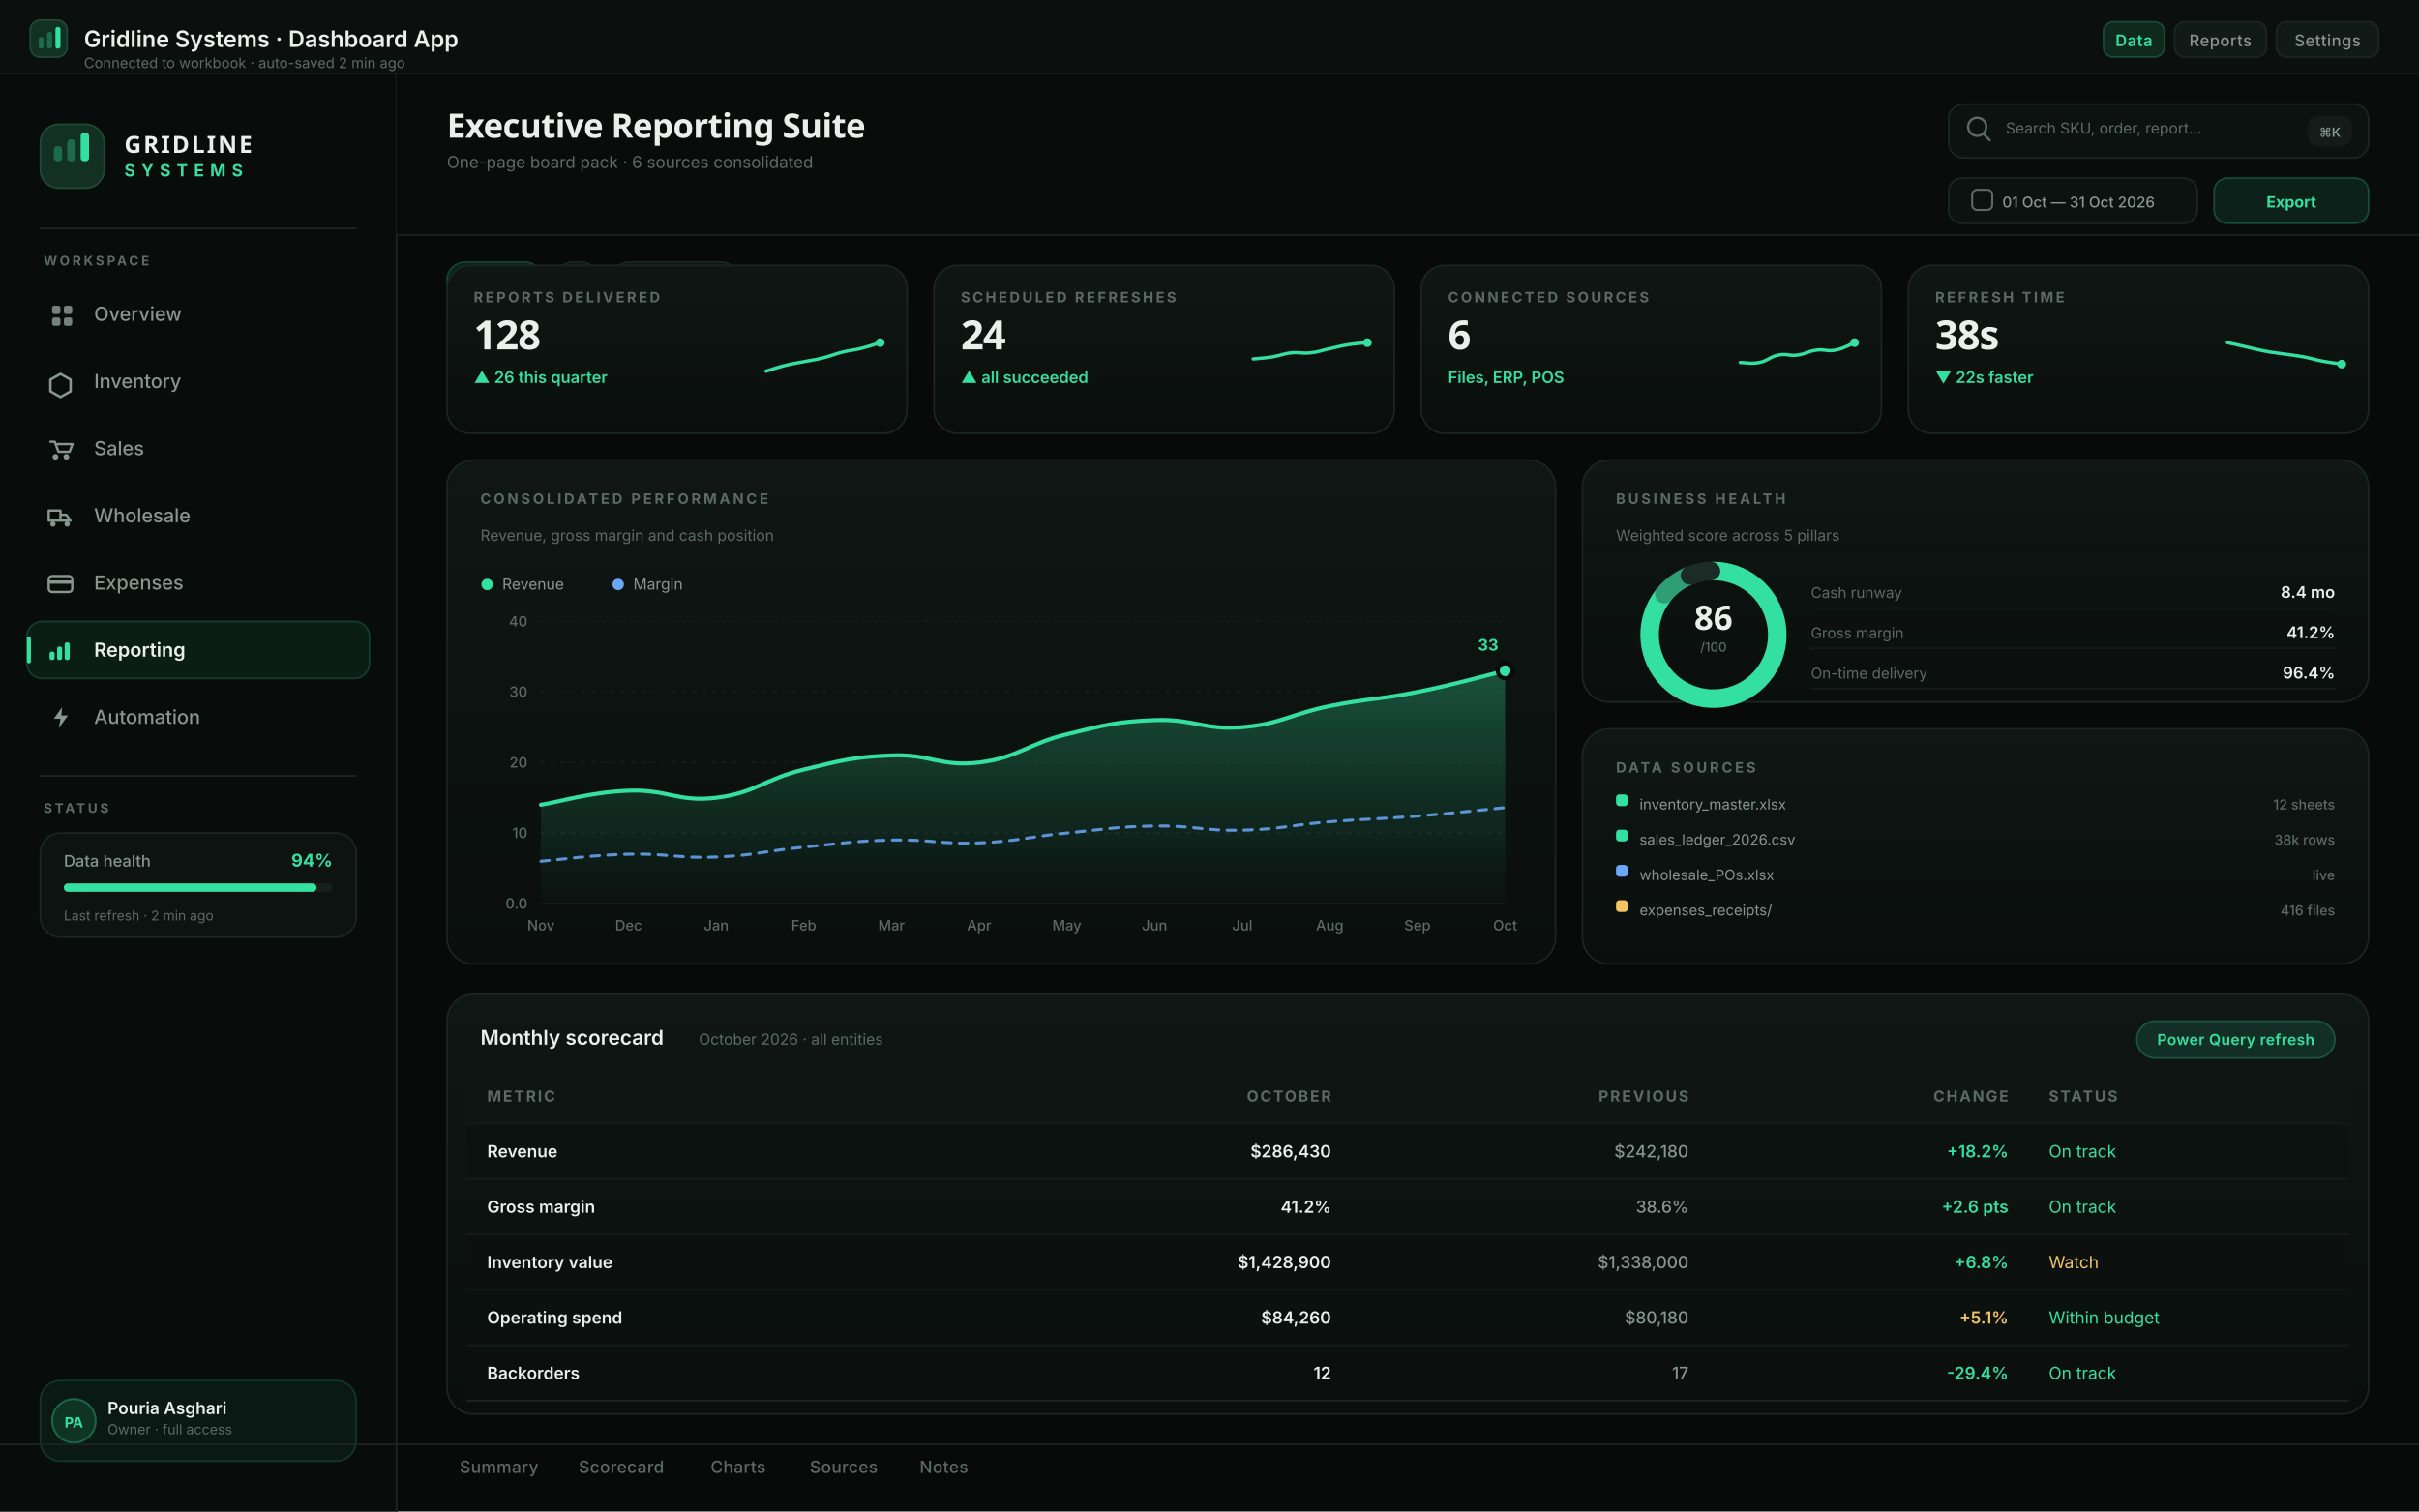
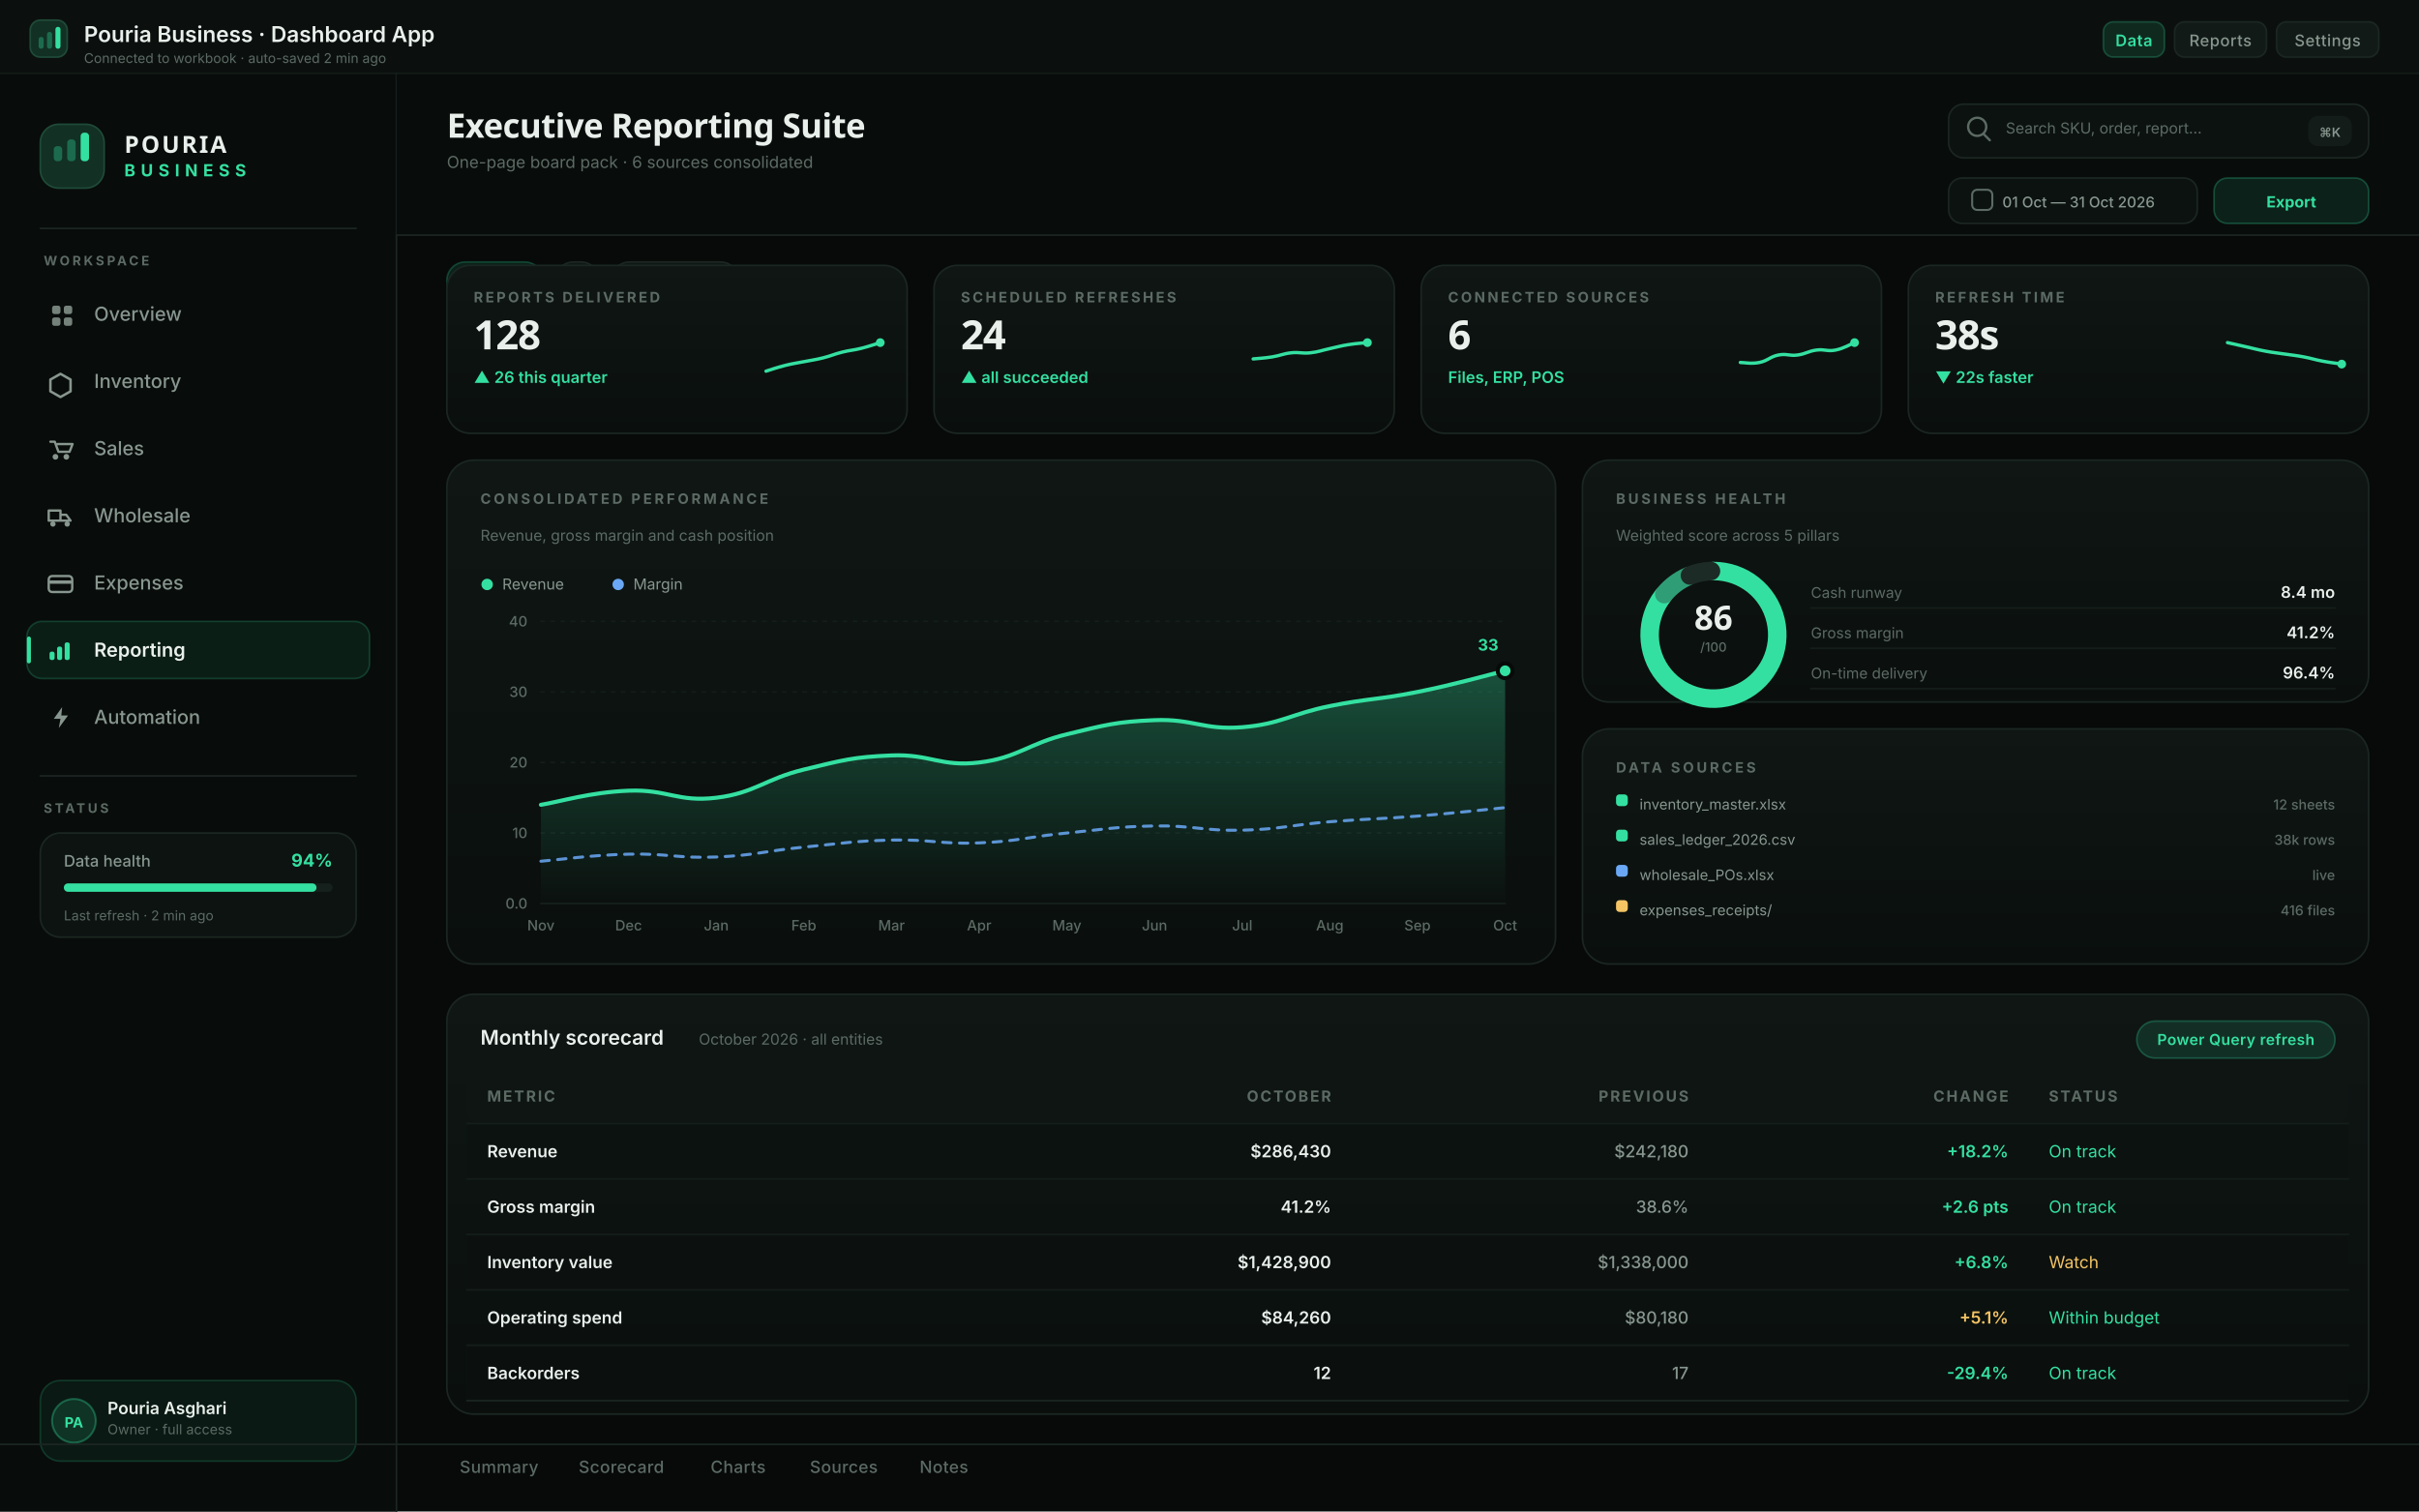
<svg xmlns="http://www.w3.org/2000/svg" width="1440" height="900" viewBox="0 0 1440 900" font-synthesis="none">
  <defs>
    <linearGradient id="fadeAcc" x1="0" y1="0" x2="0" y2="1">
      <stop offset="0" stop-color="#34e0a1" stop-opacity="0.30" />
      <stop offset="1" stop-color="#34e0a1" stop-opacity="0" />
    </linearGradient>
    <linearGradient id="fadeBlue" x1="0" y1="0" x2="0" y2="1">
      <stop offset="0" stop-color="#6aa8f6" stop-opacity="0.22" />
      <stop offset="1" stop-color="#6aa8f6" stop-opacity="0" />
    </linearGradient>
    <linearGradient id="accLine" x1="0" y1="0" x2="1" y2="0">
      <stop offset="0" stop-color="#1c6b4e" />
      <stop offset="1" stop-color="#34e0a1" />
    </linearGradient>
    <linearGradient id="panelGrad" x1="0" y1="0" x2="0" y2="1">
      <stop offset="0" stop-color="#0f1614" />
      <stop offset="1" stop-color="#0a0f0d" />
    </linearGradient>
    <linearGradient id="barGrad" x1="0" y1="1" x2="0" y2="0">
      <stop offset="0" stop-color="#12724f" />
      <stop offset="1" stop-color="#34e0a1" />
    </linearGradient>
    <filter id="glow" x="-40%" y="-40%" width="180%" height="180%">
      <feGaussianBlur stdDeviation="6" result="b" />
      <feMerge>
        <feMergeNode in="b" />
        <feMergeNode in="SourceGraphic" />
      </feMerge>
    </filter>
    <filter id="soft" x="-30%" y="-30%" width="160%" height="160%">
      <feGaussianBlur stdDeviation="14" />
    </filter>
    <clipPath id="cardClip">
      <rect x="0" y="0" width="4000" height="4000" rx="16" />
    </clipPath>
  </defs>
  <rect width="1440" height="900" fill="#070a09" />
  <rect x="0.0" y="0.0" width="1440.0" height="44.0" rx="0" fill="#0b100e" opacity="1" />
  <line x1="0.0" y1="44.0" x2="1440.0" y2="44.0" stroke="#1b2622" stroke-width="1" stroke-linecap="round" opacity="1" />
  <rect x="18.0" y="12.0" width="22.0" height="22.0" rx="6" fill="#123024" stroke="#1f4a38" stroke-width="1" opacity="1" />
  <rect x="23.0" y="22.0" width="3.0" height="7.0" rx="1.4" fill="#1c6b4e" opacity="1" />
  <rect x="28.0" y="19.0" width="3.0" height="10.0" rx="1.4" fill="#1c6b4e" opacity="1" />
  <rect x="33.0" y="16.0" width="3.0" height="13.0" rx="1.4" fill="#34e0a1" opacity="1" />
-   <text x="50.0" y="28.0" font-family="Inter" font-size="13.5" font-weight="600" fill="#e9f0ec" text-anchor="start" letter-spacing="0" opacity="1">Gridline Systems · Dashboard App</text>
-   <text x="50.0" y="40.5" font-family="Inter" font-size="8.5" font-weight="400" fill="#5c6a64" text-anchor="start" letter-spacing="0" opacity="1">Connected to workbook · auto-saved 2 min ago</text>
+   <text x="50.0" y="25.0" font-family="Inter" font-size="13" font-weight="600" fill="#e9f0ec" text-anchor="start" letter-spacing="0" opacity="1">Pouria Business · Dashboard App</text>
+   <text x="50.0" y="37.5" font-family="Inter" font-size="8" font-weight="400" fill="#5c6a64" text-anchor="start" letter-spacing="0" opacity="1">Connected to workbook · auto-saved 2 min ago</text>
  <rect x="1355.2" y="13.0" width="60.8" height="21.0" rx="6" fill="#121a17" stroke="#1b2622" stroke-width="1" opacity="1" />
  <text x="1385.6" y="27.5" font-family="Inter" font-size="9.5" font-weight="500" fill="#87968f" text-anchor="middle" letter-spacing="0.3" opacity="1">Settings</text>
  <rect x="1294.5" y="13.0" width="54.7" height="21.0" rx="6" fill="#121a17" stroke="#1b2622" stroke-width="1" opacity="1" />
  <text x="1321.8" y="27.5" font-family="Inter" font-size="9.5" font-weight="500" fill="#87968f" text-anchor="middle" letter-spacing="0.3" opacity="1">Reports</text>
  <rect x="1252.1" y="13.0" width="36.4" height="21.0" rx="6" fill="#34e0a11f" stroke="#34e0a13d" stroke-width="1" opacity="1" />
  <text x="1270.3" y="27.5" font-family="Inter" font-size="9.5" font-weight="600" fill="#34e0a1" text-anchor="middle" letter-spacing="0.3" opacity="1">Data</text>
  <rect x="0.0" y="44.0" width="236.0" height="856.0" rx="0" fill="#080c0a" opacity="1" />
  <line x1="236.0" y1="44.0" x2="236.0" y2="900.0" stroke="#1b2622" stroke-width="1" stroke-linecap="round" opacity="1" />
  <rect x="24.0" y="74.0" width="38.0" height="38.0" rx="11" fill="#123024" stroke="#1f4a38" stroke-width="1" opacity="1" />
  <rect x="32.0" y="87.0" width="5.0" height="9.0" rx="2" fill="#1c6b4e" opacity="1" />
  <rect x="40.0" y="83.0" width="5.0" height="13.0" rx="2" fill="#1c6b4e" opacity="1" />
  <rect x="48.0" y="79.0" width="5.0" height="17.0" rx="2" fill="#34e0a1" opacity="1" />
-   <text x="74.0" y="91.0" font-family="Space Grotesk" font-size="14" font-weight="700" fill="#e9f0ec" text-anchor="start" letter-spacing="1.2" opacity="1">GRIDLINE</text>
-   <text x="74.0" y="105.0" font-family="Inter" font-size="10" font-weight="700" fill="#34e0a1" text-anchor="start" letter-spacing="3.6" opacity="1">SYSTEMS</text>
+   <text x="74.0" y="91.0" font-family="Space Grotesk" font-size="14" font-weight="700" fill="#e9f0ec" text-anchor="start" letter-spacing="1.2" opacity="1">POURIA</text>
+   <text x="74.0" y="105.0" font-family="Inter" font-size="10" font-weight="700" fill="#34e0a1" text-anchor="start" letter-spacing="3.2" opacity="1">BUSINESS</text>
  <line x1="24.0" y1="136.0" x2="212.0" y2="136.0" stroke="#1b2622" stroke-width="1" stroke-linecap="round" opacity="1" />
  <text x="26.0" y="158.0" font-family="Inter" font-size="7.8" font-weight="700" fill="#5c6a64" text-anchor="start" letter-spacing="1.6" opacity="1">WORKSPACE</text>
  <rect x="31.0" y="182.0" width="5.0" height="5.0" rx="1.4" fill="#87968f" opacity="0.85" />
  <rect x="31.0" y="189.0" width="5.0" height="5.0" rx="1.4" fill="#87968f" opacity="0.85" />
  <rect x="38.0" y="182.0" width="5.0" height="5.0" rx="1.4" fill="#87968f" opacity="0.85" />
  <rect x="38.0" y="189.0" width="5.0" height="5.0" rx="1.4" fill="#87968f" opacity="0.85" />
  <text x="56.0" y="191.0" font-family="Inter" font-size="11.5" font-weight="500" fill="#87968f" text-anchor="start" letter-spacing="0" opacity="1">Overview</text>
  <path d="M30,226 l6,-3.4 6,3.4 v7 l-6,3.4 -6,-3.4z" fill="none" stroke="#87968f" stroke-width="1.5" stroke-linejoin="round" />
  <text x="56.0" y="231.0" font-family="Inter" font-size="11.5" font-weight="500" fill="#87968f" text-anchor="start" letter-spacing="0" opacity="1">Inventory</text>
  <circle cx="33" cy="272" r="1.7" fill="#87968f" />
  <circle cx="39.5" cy="272" r="1.7" fill="#87968f" />
  <path d="M30,263 h2.6 l2.2,6 h6.6 l1.8,-4.6 h-9" fill="none" stroke="#87968f" stroke-width="1.4" stroke-linejoin="round" stroke-linecap="round" />
  <text x="56.0" y="271.0" font-family="Inter" font-size="11.5" font-weight="500" fill="#87968f" text-anchor="start" letter-spacing="0" opacity="1">Sales</text>
  <path d="M29,304 h7 v6 h-7z M36,306.5 h3.4 l2.6,3.5 v0 h-6z" fill="none" stroke="#87968f" stroke-width="1.4" stroke-linejoin="round" />
  <circle cx="31.5" cy="312" r="1.6" fill="#87968f" />
  <circle cx="40" cy="312" r="1.6" fill="#87968f" />
  <text x="56.0" y="311.0" font-family="Inter" font-size="11.5" font-weight="500" fill="#87968f" text-anchor="start" letter-spacing="0" opacity="1">Wholesale</text>
  <rect x="29.0" y="343.0" width="14.0" height="9.5" rx="2" fill="none" stroke="#87968f" stroke-width="1.4" opacity="1" />
  <rect x="29.0" y="345.6" width="14.0" height="2.0" rx="1" fill="#87968f" opacity="1" />
  <text x="56.0" y="351.0" font-family="Inter" font-size="11.5" font-weight="500" fill="#87968f" text-anchor="start" letter-spacing="0" opacity="1">Expenses</text>
  <rect x="16.0" y="370.0" width="204.0" height="34.0" rx="9" fill="#34e0a116" stroke="#34e0a133" stroke-width="1" opacity="1" />
  <rect x="16.0" y="379.0" width="2.4" height="16.0" rx="1.2" fill="#34e0a1" opacity="1" />
  <rect x="29.5" y="388.0" width="3.0" height="5.0" rx="1.2" fill="#34e0a1" opacity="1" />
  <rect x="34.0" y="385.0" width="3.0" height="8.0" rx="1.2" fill="#34e0a1" opacity="1" />
  <rect x="38.5" y="382.5" width="3.0" height="10.5" rx="1.2" fill="#34e0a1" opacity="1" />
  <text x="56.0" y="391.0" font-family="Inter" font-size="11.5" font-weight="600" fill="#e9f0ec" text-anchor="start" letter-spacing="0" opacity="1">Reporting</text>
  <path d="M37,421 l-5,7 h4 l-1,5.5 5.5,-7.5 h-4z" fill="#87968f" />
  <text x="56.0" y="431.0" font-family="Inter" font-size="11.5" font-weight="500" fill="#87968f" text-anchor="start" letter-spacing="0" opacity="1">Automation</text>
  <line x1="24.0" y1="462.0" x2="212.0" y2="462.0" stroke="#1b2622" stroke-width="1" stroke-linecap="round" opacity="1" />
  <text x="26.0" y="484.0" font-family="Inter" font-size="7.8" font-weight="700" fill="#5c6a64" text-anchor="start" letter-spacing="1.6" opacity="1">STATUS</text>
  <rect x="24.0" y="496.0" width="188.0" height="62.0" rx="12" fill="#0c1311" stroke="#1b2622" stroke-width="1" opacity="1" />
  <text x="38.0" y="516.0" font-family="Inter" font-size="9.5" font-weight="500" fill="#87968f" text-anchor="start" letter-spacing="0" opacity="1">Data health</text>
  <text x="198.0" y="516.0" font-family="Inter" font-size="10.5" font-weight="700" fill="#34e0a1" text-anchor="end" letter-spacing="0" opacity="1">94%</text>
  <rect x="38.0" y="526.0" width="160.0" height="5.0" rx="2.5" fill="#16211d" opacity="1" />
  <rect x="38.0" y="526.0" width="150.4" height="5.0" rx="2.5" fill="#34e0a1" opacity="1" />
  <text x="38.0" y="548.0" font-family="Inter" font-size="8" font-weight="400" fill="#5c6a64" text-anchor="start" letter-spacing="0" opacity="1">Last refresh · 2 min ago</text>
  <rect x="24.0" y="822.0" width="188.0" height="48.0" rx="12" fill="#34e0a110" stroke="#34e0a12e" stroke-width="1" opacity="1" />
  <circle cx="44.0" cy="846.0" r="13.0" fill="#34e0a122" stroke="#34e0a155" stroke-width="1.2" opacity="1" />
  <text x="44.0" y="850.0" font-family="Inter" font-size="8.5" font-weight="700" fill="#34e0a1" text-anchor="middle" letter-spacing="0" opacity="1">PA</text>
  <text x="64.0" y="842.0" font-family="Inter" font-size="10" font-weight="600" fill="#e9f0ec" text-anchor="start" letter-spacing="0" opacity="1">Pouria Asghari</text>
  <text x="64.0" y="854.0" font-family="Inter" font-size="8.2" font-weight="400" fill="#5c6a64" text-anchor="start" letter-spacing="0" opacity="1">Owner · full access</text>
  <rect x="236.0" y="44.0" width="1204.0" height="96.0" rx="0" fill="#080c0a" opacity="1" />
  <text x="266.0" y="82.0" font-family="Space Grotesk" font-size="20" font-weight="600" fill="#e9f0ec" text-anchor="start" letter-spacing="-0.3" opacity="1">Executive Reporting Suite</text>
  <text x="266.0" y="100.0" font-family="Inter" font-size="9.8" font-weight="400" fill="#5c6a64" text-anchor="start" letter-spacing="0" opacity="1">One-page board pack · 6 sources consolidated</text>
  <rect x="1160.0" y="62.0" width="250.0" height="32.0" rx="9" fill="#0c1210" stroke="#1b2622" stroke-width="1" opacity="1" />
  <circle cx="1177.0" cy="75.5" r="5.4" fill="none" stroke="#5c6a64" stroke-width="1.4" opacity="1" />
  <line x1="1181.0" y1="80.0" x2="1184.5" y2="83.5" stroke="#5c6a64" stroke-width="1.4" stroke-linecap="round" opacity="1" />
  <text x="1194.0" y="79.5" font-family="Inter" font-size="9" font-weight="400" fill="#5c6a64" text-anchor="start" letter-spacing="0" opacity="1">Search SKU, order, report…</text>
  <rect x="1374.0" y="69.0" width="26.0" height="18.0" rx="6" fill="#131c19" opacity="1" />
  <text x="1387.0" y="81.5" font-family="Inter" font-size="7.6" font-weight="600" fill="#87968f" text-anchor="middle" letter-spacing="0" opacity="1">⌘K</text>
  <rect x="1160.0" y="106.0" width="148.0" height="27.0" rx="8" fill="#0c1210" stroke="#1b2622" stroke-width="1" opacity="1" />
  <rect x="1174.0" y="113.0" width="12.0" height="12.0" rx="3" fill="none" stroke="#5c6a64" stroke-width="1.2" opacity="1" />
  <text x="1192.0" y="123.5" font-family="Inter" font-size="8.8" font-weight="500" fill="#87968f" text-anchor="start" letter-spacing="0" opacity="1">01 Oct — 31 Oct 2026</text>
  <rect x="1318.0" y="106.0" width="92.0" height="27.0" rx="8" fill="#34e0a11a" stroke="#34e0a144" stroke-width="1" opacity="1" />
  <text x="1364.0" y="123.5" font-family="Inter" font-size="9.2" font-weight="700" fill="#34e0a1" text-anchor="middle" letter-spacing="0" opacity="1">Export</text>
  <line x1="236.0" y1="140.0" x2="1440.0" y2="140.0" stroke="#1b2622" stroke-width="1" stroke-linecap="round" opacity="1" />
  <rect x="266.0" y="156.0" width="57.4" height="22.0" rx="11" fill="#34e0a11c" stroke="#34e0a13a" stroke-width="1" opacity="1" />
  <text x="294.7" y="170.6" font-family="Inter" font-size="9.5" font-weight="600" fill="#34e0a1" text-anchor="middle" letter-spacing="0" opacity="1">October</text>
  <rect x="330.4" y="156.0" width="26.4" height="22.0" rx="11" fill="#101715" stroke="#1b2622" stroke-width="1" opacity="1" />
  <text x="343.6" y="170.6" font-family="Inter" font-size="9.5" font-weight="500" fill="#87968f" text-anchor="middle" letter-spacing="0" opacity="1">Q3</text>
  <rect x="363.8" y="156.0" width="76.0" height="22.0" rx="11" fill="#101715" stroke="#1b2622" stroke-width="1" opacity="1" />
  <text x="401.8" y="170.6" font-family="Inter" font-size="9.5" font-weight="500" fill="#87968f" text-anchor="middle" letter-spacing="0" opacity="1">Board pack</text>
  <rect x="266.0" y="158.0" width="274.0" height="100.0" rx="14" fill="url(#panelGrad)" stroke="#1b2622" stroke-width="1" opacity="1" />
  <text x="282.0" y="180.0" font-family="Inter" font-size="8.5" font-weight="700" fill="#5c6a64" text-anchor="start" letter-spacing="1.4" opacity="1">REPORTS DELIVERED</text>
  <text x="282.0" y="208.0" font-family="Space Grotesk" font-size="24" font-weight="600" fill="#e9f0ec" text-anchor="start" letter-spacing="-0.6" opacity="1">128</text>
  <text x="282.0" y="228.0" font-family="Inter" font-size="9.5" font-weight="600" fill="#34e0a1" text-anchor="start" letter-spacing="0" opacity="1">▲ 26 this quarter</text>
  <path d="M456.00,221.00 C458.49,220.25 462.35,218.85 467.33,217.60 C472.32,216.35 473.68,216.33 478.67,215.33 C483.65,214.34 485.01,214.31 490.00,213.07 C494.99,211.82 496.35,210.91 501.33,209.67 C506.32,208.42 507.68,208.65 512.67,207.40 C517.65,206.15 521.51,204.75 524.00,204.00" fill="none" stroke="#34e0a1" stroke-width="2" stroke-linecap="round" />
  <circle cx="524.0" cy="204.0" r="2.6" fill="#34e0a1" opacity="1" />
  <rect x="556.0" y="158.0" width="274.0" height="100.0" rx="14" fill="url(#panelGrad)" stroke="#1b2622" stroke-width="1" opacity="1" />
  <text x="572.0" y="180.0" font-family="Inter" font-size="8.5" font-weight="700" fill="#5c6a64" text-anchor="start" letter-spacing="1.4" opacity="1">SCHEDULED REFRESHES</text>
  <text x="572.0" y="208.0" font-family="Space Grotesk" font-size="24" font-weight="600" fill="#e9f0ec" text-anchor="start" letter-spacing="-0.6" opacity="1">24</text>
  <text x="572.0" y="228.0" font-family="Inter" font-size="9.5" font-weight="600" fill="#34e0a1" text-anchor="start" letter-spacing="0" opacity="1">▲ all succeeded</text>
  <path d="M746.00,213.71 C748.49,213.45 752.35,213.30 757.33,212.50 C762.32,211.70 763.68,210.61 768.67,210.07 C773.65,209.54 775.01,210.61 780.00,210.07 C784.99,209.54 786.35,208.71 791.33,207.64 C796.32,206.57 797.68,206.02 802.67,205.21 C807.65,204.41 811.51,204.27 814.00,204.00" fill="none" stroke="#34e0a1" stroke-width="2" stroke-linecap="round" />
  <circle cx="814.0" cy="204.0" r="2.6" fill="#34e0a1" opacity="1" />
  <rect x="846.0" y="158.0" width="274.0" height="100.0" rx="14" fill="url(#panelGrad)" stroke="#1b2622" stroke-width="1" opacity="1" />
  <text x="862.0" y="180.0" font-family="Inter" font-size="8.5" font-weight="700" fill="#5c6a64" text-anchor="start" letter-spacing="1.4" opacity="1">CONNECTED SOURCES</text>
  <text x="862.0" y="208.0" font-family="Space Grotesk" font-size="24" font-weight="600" fill="#e9f0ec" text-anchor="start" letter-spacing="-0.6" opacity="1">6</text>
  <text x="862.0" y="228.0" font-family="Inter" font-size="9.5" font-weight="600" fill="#34e0a1" text-anchor="start" letter-spacing="0" opacity="1">Files, ERP, POS</text>
  <path d="M1036.00,215.83 C1038.49,215.83 1042.35,216.80 1047.33,215.83 C1052.32,214.85 1053.68,212.37 1058.67,211.39 C1063.65,210.42 1065.01,212.04 1070.00,211.39 C1074.99,210.74 1076.35,209.09 1081.33,208.43 C1086.32,207.78 1087.68,209.41 1092.67,208.43 C1097.65,207.46 1101.51,204.98 1104.00,204.00" fill="none" stroke="#34e0a1" stroke-width="2" stroke-linecap="round" />
  <circle cx="1104.0" cy="204.0" r="2.6" fill="#34e0a1" opacity="1" />
  <rect x="1136.0" y="158.0" width="274.0" height="100.0" rx="14" fill="url(#panelGrad)" stroke="#1b2622" stroke-width="1" opacity="1" />
  <text x="1152.0" y="180.0" font-family="Inter" font-size="8.5" font-weight="700" fill="#5c6a64" text-anchor="start" letter-spacing="1.4" opacity="1">REFRESH TIME</text>
  <text x="1152.0" y="208.0" font-family="Space Grotesk" font-size="24" font-weight="600" fill="#e9f0ec" text-anchor="start" letter-spacing="-0.6" opacity="1">38s</text>
  <text x="1152.0" y="228.0" font-family="Inter" font-size="9.5" font-weight="600" fill="#34e0a1" text-anchor="start" letter-spacing="0" opacity="1">▼ 22s faster</text>
  <path d="M1326.00,204.00 C1328.49,204.56 1332.35,205.43 1337.33,206.55 C1342.32,207.67 1343.68,208.16 1348.67,209.10 C1353.65,210.03 1355.01,210.05 1360.00,210.80 C1364.99,211.55 1366.35,211.56 1371.33,212.50 C1376.32,213.44 1377.68,214.12 1382.67,215.05 C1387.65,215.99 1391.51,216.38 1394.00,216.75" fill="none" stroke="#34e0a1" stroke-width="2" stroke-linecap="round" />
  <circle cx="1394.0" cy="216.8" r="2.6" fill="#34e0a1" opacity="1" />
  <rect x="266.0" y="274.0" width="660.0" height="300.0" rx="16" fill="url(#panelGrad)" stroke="#1b2622" stroke-width="1" opacity="1" />
  <text x="286.0" y="300.0" font-family="Inter" font-size="8.5" font-weight="700" fill="#5c6a64" text-anchor="start" letter-spacing="1.6" opacity="1">CONSOLIDATED PERFORMANCE</text>
  <text x="286.0" y="322.0" font-family="Inter" font-size="9" font-weight="400" fill="#5c6a64" text-anchor="start" letter-spacing="0" opacity="1">Revenue, gross margin and cash position</text>
  <circle cx="290.0" cy="348.0" r="3.4" fill="#34e0a1" opacity="1" />
  <text x="299.0" y="351.0" font-family="Inter" font-size="9" font-weight="400" fill="#87968f" text-anchor="start" letter-spacing="0" opacity="1">Revenue</text>
  <circle cx="368.0" cy="348.0" r="3.4" fill="#6aa8f6" opacity="1" />
  <text x="377.0" y="351.0" font-family="Inter" font-size="9" font-weight="400" fill="#87968f" text-anchor="start" letter-spacing="0" opacity="1">Margin</text>
  <line x1="322.0" y1="538.0" x2="896.0" y2="538.0" stroke="#16201c" stroke-width="1" stroke-linecap="round" opacity="1" />
  <text x="314.0" y="541.0" font-family="Inter" font-size="8.5" font-weight="500" fill="#5c6a64" text-anchor="end" letter-spacing="0" opacity="1">0.0</text>
  <line x1="322.0" y1="496.0" x2="896.0" y2="496.0" stroke="#16201c" stroke-width="1" stroke-linecap="round" stroke-dasharray="2 4" opacity="0.75" />
  <text x="314.0" y="499.0" font-family="Inter" font-size="8.5" font-weight="500" fill="#5c6a64" text-anchor="end" letter-spacing="0" opacity="1">10</text>
  <line x1="322.0" y1="454.0" x2="896.0" y2="454.0" stroke="#16201c" stroke-width="1" stroke-linecap="round" stroke-dasharray="2 4" opacity="0.75" />
  <text x="314.0" y="457.0" font-family="Inter" font-size="8.5" font-weight="500" fill="#5c6a64" text-anchor="end" letter-spacing="0" opacity="1">20</text>
  <line x1="322.0" y1="412.0" x2="896.0" y2="412.0" stroke="#16201c" stroke-width="1" stroke-linecap="round" stroke-dasharray="2 4" opacity="0.75" />
  <text x="314.0" y="415.0" font-family="Inter" font-size="8.5" font-weight="500" fill="#5c6a64" text-anchor="end" letter-spacing="0" opacity="1">30</text>
  <line x1="322.0" y1="370.0" x2="896.0" y2="370.0" stroke="#16201c" stroke-width="1" stroke-linecap="round" stroke-dasharray="2 4" opacity="0.75" />
  <text x="314.0" y="373.0" font-family="Inter" font-size="8.5" font-weight="500" fill="#5c6a64" text-anchor="end" letter-spacing="0" opacity="1">40</text>
  <path d="M322.00,479.20 C333.48,477.35 351.22,471.72 374.18,470.80 C397.14,469.88 403.40,477.77 426.36,475.00 C449.32,472.23 455.59,463.74 478.55,458.20 C501.51,452.66 507.77,450.72 530.73,449.80 C553.69,448.88 559.95,456.77 582.91,454.00 C605.87,451.23 612.13,442.74 635.09,437.20 C658.05,431.66 664.31,429.72 687.27,428.80 C710.23,427.88 716.49,434.85 739.45,433.00 C762.41,431.15 768.68,425.02 791.64,420.40 C814.60,415.78 820.86,416.62 843.82,412.00 C866.78,407.38 884.52,402.17 896.00,399.40 L896.00,538.00 L322.00,538.00 Z" fill="url(#fadeAcc)" />
  <path d="M322.00,479.20 C333.48,477.35 351.22,471.72 374.18,470.80 C397.14,469.88 403.40,477.77 426.36,475.00 C449.32,472.23 455.59,463.74 478.55,458.20 C501.51,452.66 507.77,450.72 530.73,449.80 C553.69,448.88 559.95,456.77 582.91,454.00 C605.87,451.23 612.13,442.74 635.09,437.20 C658.05,431.66 664.31,429.72 687.27,428.80 C710.23,427.88 716.49,434.85 739.45,433.00 C762.41,431.15 768.68,425.02 791.64,420.40 C814.60,415.78 820.86,416.62 843.82,412.00 C866.78,407.38 884.52,402.17 896.00,399.40" fill="none" stroke="#34e0a1" stroke-width="2.4" stroke-linecap="round" />
  <path d="M322.00,512.80 C333.48,511.88 351.22,509.15 374.18,508.60 C397.14,508.05 403.40,511.20 426.36,510.28 C449.32,509.36 455.59,506.62 478.55,504.40 C501.51,502.18 507.77,500.75 530.73,500.20 C553.69,499.65 559.95,502.80 582.91,501.88 C605.87,500.96 612.13,498.22 635.09,496.00 C658.05,493.78 664.31,492.17 687.27,491.80 C710.23,491.43 716.49,494.87 739.45,494.32 C762.41,493.77 768.68,491.13 791.64,489.28 C814.60,487.43 820.86,487.77 843.82,485.92 C866.78,484.07 884.52,481.99 896.00,480.88" fill="none" stroke="#6aa8f6" stroke-width="1.8" stroke-dasharray="5 5" stroke-linecap="round" opacity="0.85" />
  <circle cx="896.0" cy="399.4" r="4.4" fill="#34e0a1" stroke="#070a09" stroke-width="2.4" opacity="1" />
  <text x="892.0" y="387.4" font-family="Inter" font-size="9.5" font-weight="700" fill="#34e0a1" text-anchor="end" letter-spacing="0" opacity="1">33</text>
  <text x="322.0" y="554.0" font-family="Inter" font-size="8.5" font-weight="500" fill="#5c6a64" text-anchor="middle" letter-spacing="0" opacity="1">Nov</text>
  <text x="374.2" y="554.0" font-family="Inter" font-size="8.5" font-weight="500" fill="#5c6a64" text-anchor="middle" letter-spacing="0" opacity="1">Dec</text>
  <text x="426.4" y="554.0" font-family="Inter" font-size="8.5" font-weight="500" fill="#5c6a64" text-anchor="middle" letter-spacing="0" opacity="1">Jan</text>
  <text x="478.5" y="554.0" font-family="Inter" font-size="8.5" font-weight="500" fill="#5c6a64" text-anchor="middle" letter-spacing="0" opacity="1">Feb</text>
  <text x="530.7" y="554.0" font-family="Inter" font-size="8.5" font-weight="500" fill="#5c6a64" text-anchor="middle" letter-spacing="0" opacity="1">Mar</text>
  <text x="582.9" y="554.0" font-family="Inter" font-size="8.5" font-weight="500" fill="#5c6a64" text-anchor="middle" letter-spacing="0" opacity="1">Apr</text>
  <text x="635.1" y="554.0" font-family="Inter" font-size="8.5" font-weight="500" fill="#5c6a64" text-anchor="middle" letter-spacing="0" opacity="1">May</text>
  <text x="687.3" y="554.0" font-family="Inter" font-size="8.5" font-weight="500" fill="#5c6a64" text-anchor="middle" letter-spacing="0" opacity="1">Jun</text>
  <text x="739.5" y="554.0" font-family="Inter" font-size="8.5" font-weight="500" fill="#5c6a64" text-anchor="middle" letter-spacing="0" opacity="1">Jul</text>
  <text x="791.6" y="554.0" font-family="Inter" font-size="8.5" font-weight="500" fill="#5c6a64" text-anchor="middle" letter-spacing="0" opacity="1">Aug</text>
  <text x="843.8" y="554.0" font-family="Inter" font-size="8.5" font-weight="500" fill="#5c6a64" text-anchor="middle" letter-spacing="0" opacity="1">Sep</text>
  <text x="896.0" y="554.0" font-family="Inter" font-size="8.5" font-weight="500" fill="#5c6a64" text-anchor="middle" letter-spacing="0" opacity="1">Oct</text>
  <rect x="942.0" y="274.0" width="468.0" height="144.0" rx="16" fill="url(#panelGrad)" stroke="#1b2622" stroke-width="1" opacity="1" />
  <text x="962.0" y="300.0" font-family="Inter" font-size="8.5" font-weight="700" fill="#5c6a64" text-anchor="start" letter-spacing="1.6" opacity="1">BUSINESS HEALTH</text>
  <text x="962.0" y="322.0" font-family="Inter" font-size="9" font-weight="400" fill="#5c6a64" text-anchor="start" letter-spacing="0" opacity="1">Weighted score across 5 pillars</text>
  <circle cx="1020.0" cy="378.0" r="38.0" fill="none" stroke="#151f1b" stroke-width="11" opacity="1" />
  <path d="M1020.00,340.00 A38,38 0 1 1 989.81,354.92" stroke="#34e0a1" stroke-width="11" fill="none" stroke-linecap="round" />
  <path d="M990.72,353.78 A38,38 0 0 1 1004.67,343.23" stroke="#2f9e77" stroke-width="11" fill="none" stroke-linecap="round" />
  <path d="M1006.01,342.67 A38,38 0 0 1 1018.54,340.03" stroke="#1d2b26" stroke-width="11" fill="none" stroke-linecap="round" />
  <text x="1020.0" y="375.0" font-family="Space Grotesk" font-size="20" font-weight="600" fill="#e9f0ec" text-anchor="middle" letter-spacing="0" opacity="1">86</text>
  <text x="1020.0" y="388.0" font-family="Inter" font-size="7.6" font-weight="500" fill="#5c6a64" text-anchor="middle" letter-spacing="0" opacity="1">/100</text>
  <text x="1078.0" y="356.0" font-family="Inter" font-size="8.8" font-weight="400" fill="#5c6a64" text-anchor="start" letter-spacing="0" opacity="1">Cash runway</text>
  <text x="1390.0" y="356.0" font-family="Inter" font-size="9.6" font-weight="600" fill="#e9f0ec" text-anchor="end" letter-spacing="0" opacity="1">8.4 mo</text>
  <line x1="1078.0" y1="362.0" x2="1390.0" y2="362.0" stroke="#16201c" stroke-width="1" stroke-linecap="round" opacity="0.8" />
  <text x="1078.0" y="380.0" font-family="Inter" font-size="8.8" font-weight="400" fill="#5c6a64" text-anchor="start" letter-spacing="0" opacity="1">Gross margin</text>
  <text x="1390.0" y="380.0" font-family="Inter" font-size="9.6" font-weight="600" fill="#e9f0ec" text-anchor="end" letter-spacing="0" opacity="1">41.2%</text>
  <line x1="1078.0" y1="386.0" x2="1390.0" y2="386.0" stroke="#16201c" stroke-width="1" stroke-linecap="round" opacity="0.8" />
  <text x="1078.0" y="404.0" font-family="Inter" font-size="8.8" font-weight="400" fill="#5c6a64" text-anchor="start" letter-spacing="0" opacity="1">On-time delivery</text>
  <text x="1390.0" y="404.0" font-family="Inter" font-size="9.6" font-weight="600" fill="#e9f0ec" text-anchor="end" letter-spacing="0" opacity="1">96.4%</text>
  <line x1="1078.0" y1="410.0" x2="1390.0" y2="410.0" stroke="#16201c" stroke-width="1" stroke-linecap="round" opacity="0.8" />
  <rect x="942.0" y="434.0" width="468.0" height="140.0" rx="16" fill="url(#panelGrad)" stroke="#1b2622" stroke-width="1" opacity="1" />
  <text x="962.0" y="460.0" font-family="Inter" font-size="8.5" font-weight="700" fill="#5c6a64" text-anchor="start" letter-spacing="1.6" opacity="1">DATA SOURCES</text>
  <rect x="962.0" y="473.0" width="7.0" height="7.0" rx="2" fill="#34e0a1" opacity="1" />
  <text x="976.0" y="482.0" font-family="Inter" font-size="8.6" font-weight="400" fill="#87968f" text-anchor="start" letter-spacing="0" opacity="1">inventory_master.xlsx</text>
  <text x="1390.0" y="482.0" font-family="Inter" font-size="8.2" font-weight="500" fill="#5c6a64" text-anchor="end" letter-spacing="0" opacity="1">12 sheets</text>
  <rect x="962.0" y="494.0" width="7.0" height="7.0" rx="2" fill="#34e0a1" opacity="1" />
  <text x="976.0" y="503.0" font-family="Inter" font-size="8.6" font-weight="400" fill="#87968f" text-anchor="start" letter-spacing="0" opacity="1">sales_ledger_2026.csv</text>
  <text x="1390.0" y="503.0" font-family="Inter" font-size="8.2" font-weight="500" fill="#5c6a64" text-anchor="end" letter-spacing="0" opacity="1">38k rows</text>
  <rect x="962.0" y="515.0" width="7.0" height="7.0" rx="2" fill="#6aa8f6" opacity="1" />
  <text x="976.0" y="524.0" font-family="Inter" font-size="8.6" font-weight="400" fill="#87968f" text-anchor="start" letter-spacing="0" opacity="1">wholesale_POs.xlsx</text>
  <text x="1390.0" y="524.0" font-family="Inter" font-size="8.2" font-weight="500" fill="#5c6a64" text-anchor="end" letter-spacing="0" opacity="1">live</text>
  <rect x="962.0" y="536.0" width="7.0" height="7.0" rx="2" fill="#f4c464" opacity="1" />
  <text x="976.0" y="545.0" font-family="Inter" font-size="8.6" font-weight="400" fill="#87968f" text-anchor="start" letter-spacing="0" opacity="1">expenses_receipts/</text>
  <text x="1390.0" y="545.0" font-family="Inter" font-size="8.2" font-weight="500" fill="#5c6a64" text-anchor="end" letter-spacing="0" opacity="1">416 files</text>
  <rect x="266.0" y="592.0" width="1144.0" height="250.0" rx="16" fill="url(#panelGrad)" stroke="#1b2622" stroke-width="1" opacity="1" />
  <text x="286.0" y="622.0" font-family="Inter" font-size="12" font-weight="600" fill="#e9f0ec" text-anchor="start" letter-spacing="0" opacity="1">Monthly scorecard</text>
  <text x="416.0" y="622.0" font-family="Inter" font-size="9" font-weight="400" fill="#5c6a64" text-anchor="start" letter-spacing="0" opacity="1">October 2026 · all entities</text>
  <rect x="1272.0" y="608.0" width="118.0" height="22.0" rx="11.0" fill="#34e0a122" stroke="#34e0a144" stroke-width="1" opacity="1" />
  <text x="1331.0" y="622.2" font-family="Inter" font-size="9" font-weight="600" fill="#34e0a1" text-anchor="middle" letter-spacing="0.2" opacity="1">Power Query refresh</text>
  <rect x="278.0" y="636.0" width="1120.0" height="33.0" rx="8" fill="#0e1513" opacity="1" />
  <text x="290.0" y="655.9" font-family="Inter" font-size="9" font-weight="700" fill="#5c6a64" text-anchor="start" letter-spacing="1.1" opacity="1">METRIC</text>
  <text x="792.4" y="655.9" font-family="Inter" font-size="9" font-weight="700" fill="#5c6a64" text-anchor="end" letter-spacing="1.1" opacity="1">OCTOBER</text>
  <text x="1005.2" y="655.9" font-family="Inter" font-size="9" font-weight="700" fill="#5c6a64" text-anchor="end" letter-spacing="1.1" opacity="1">PREVIOUS</text>
  <text x="1195.6" y="655.9" font-family="Inter" font-size="9" font-weight="700" fill="#5c6a64" text-anchor="end" letter-spacing="1.1" opacity="1">CHANGE</text>
  <text x="1219.6" y="655.9" font-family="Inter" font-size="9" font-weight="700" fill="#5c6a64" text-anchor="start" letter-spacing="1.1" opacity="1">STATUS</text>
  <rect x="278.0" y="669.0" width="1120.0" height="33.0" rx="0" fill="#0b110f" opacity="0.6" />
  <line x1="278.0" y1="669.0" x2="1398.0" y2="669.0" stroke="#141d1a" stroke-width="1" stroke-linecap="round" opacity="1" />
  <text x="290.0" y="689.1" font-family="Inter" font-size="10" font-weight="600" fill="#e9f0ec" text-anchor="start" letter-spacing="0" opacity="1">Revenue</text>
  <text x="792.4" y="689.1" font-family="Inter" font-size="10" font-weight="600" fill="#e9f0ec" text-anchor="end" letter-spacing="0" opacity="1">$286,430</text>
  <text x="1005.2" y="689.1" font-family="Inter" font-size="10" font-weight="500" fill="#87968f" text-anchor="end" letter-spacing="0" opacity="1">$242,180</text>
  <text x="1195.6" y="689.1" font-family="Inter" font-size="10" font-weight="600" fill="#34e0a1" text-anchor="end" letter-spacing="0" opacity="1">+18.2%</text>
  <text x="1219.6" y="689.1" font-family="Inter" font-size="10" font-weight="#87968f" fill="#34e0a1" text-anchor="start" letter-spacing="0" opacity="1">On track</text>
  <line x1="278.0" y1="702.0" x2="1398.0" y2="702.0" stroke="#141d1a" stroke-width="1" stroke-linecap="round" opacity="1" />
  <text x="290.0" y="722.1" font-family="Inter" font-size="10" font-weight="600" fill="#e9f0ec" text-anchor="start" letter-spacing="0" opacity="1">Gross margin</text>
  <text x="792.4" y="722.1" font-family="Inter" font-size="10" font-weight="600" fill="#e9f0ec" text-anchor="end" letter-spacing="0" opacity="1">41.2%</text>
  <text x="1005.2" y="722.1" font-family="Inter" font-size="10" font-weight="500" fill="#87968f" text-anchor="end" letter-spacing="0" opacity="1">38.6%</text>
  <text x="1195.6" y="722.1" font-family="Inter" font-size="10" font-weight="600" fill="#34e0a1" text-anchor="end" letter-spacing="0" opacity="1">+2.6 pts</text>
  <text x="1219.6" y="722.1" font-family="Inter" font-size="10" font-weight="#87968f" fill="#34e0a1" text-anchor="start" letter-spacing="0" opacity="1">On track</text>
  <rect x="278.0" y="735.0" width="1120.0" height="33.0" rx="0" fill="#0b110f" opacity="0.6" />
  <line x1="278.0" y1="735.0" x2="1398.0" y2="735.0" stroke="#141d1a" stroke-width="1" stroke-linecap="round" opacity="1" />
  <text x="290.0" y="755.1" font-family="Inter" font-size="10" font-weight="600" fill="#e9f0ec" text-anchor="start" letter-spacing="0" opacity="1">Inventory value</text>
  <text x="792.4" y="755.1" font-family="Inter" font-size="10" font-weight="600" fill="#e9f0ec" text-anchor="end" letter-spacing="0" opacity="1">$1,428,900</text>
  <text x="1005.2" y="755.1" font-family="Inter" font-size="10" font-weight="500" fill="#87968f" text-anchor="end" letter-spacing="0" opacity="1">$1,338,000</text>
  <text x="1195.6" y="755.1" font-family="Inter" font-size="10" font-weight="600" fill="#34e0a1" text-anchor="end" letter-spacing="0" opacity="1">+6.8%</text>
  <text x="1219.6" y="755.1" font-family="Inter" font-size="10" font-weight="#87968f" fill="#f4c464" text-anchor="start" letter-spacing="0" opacity="1">Watch</text>
  <line x1="278.0" y1="768.0" x2="1398.0" y2="768.0" stroke="#141d1a" stroke-width="1" stroke-linecap="round" opacity="1" />
  <text x="290.0" y="788.1" font-family="Inter" font-size="10" font-weight="600" fill="#e9f0ec" text-anchor="start" letter-spacing="0" opacity="1">Operating spend</text>
  <text x="792.4" y="788.1" font-family="Inter" font-size="10" font-weight="600" fill="#e9f0ec" text-anchor="end" letter-spacing="0" opacity="1">$84,260</text>
  <text x="1005.2" y="788.1" font-family="Inter" font-size="10" font-weight="500" fill="#87968f" text-anchor="end" letter-spacing="0" opacity="1">$80,180</text>
  <text x="1195.6" y="788.1" font-family="Inter" font-size="10" font-weight="600" fill="#f4c464" text-anchor="end" letter-spacing="0" opacity="1">+5.1%</text>
  <text x="1219.6" y="788.1" font-family="Inter" font-size="10" font-weight="#87968f" fill="#34e0a1" text-anchor="start" letter-spacing="0" opacity="1">Within budget</text>
  <rect x="278.0" y="801.0" width="1120.0" height="33.0" rx="0" fill="#0b110f" opacity="0.6" />
  <line x1="278.0" y1="801.0" x2="1398.0" y2="801.0" stroke="#141d1a" stroke-width="1" stroke-linecap="round" opacity="1" />
  <text x="290.0" y="821.1" font-family="Inter" font-size="10" font-weight="600" fill="#e9f0ec" text-anchor="start" letter-spacing="0" opacity="1">Backorders</text>
  <text x="792.4" y="821.1" font-family="Inter" font-size="10" font-weight="600" fill="#e9f0ec" text-anchor="end" letter-spacing="0" opacity="1">12</text>
  <text x="1005.2" y="821.1" font-family="Inter" font-size="10" font-weight="500" fill="#87968f" text-anchor="end" letter-spacing="0" opacity="1">17</text>
  <text x="1195.6" y="821.1" font-family="Inter" font-size="10" font-weight="600" fill="#34e0a1" text-anchor="end" letter-spacing="0" opacity="1">-29.4%</text>
  <text x="1219.6" y="821.1" font-family="Inter" font-size="10" font-weight="#87968f" fill="#34e0a1" text-anchor="start" letter-spacing="0" opacity="1">On track</text>
  <line x1="278.0" y1="834.0" x2="1398.0" y2="834.0" stroke="#1a2521" stroke-width="1" stroke-linecap="round" opacity="1" />
  <line x1="0.0" y1="860.0" x2="1440.0" y2="860.0" stroke="#1b2622" stroke-width="1" stroke-linecap="round" opacity="1" />
  <text x="297.1" y="877.0" font-family="Inter" font-size="10" font-weight="500" fill="#5c6a64" text-anchor="middle" letter-spacing="0.2" opacity="1">Summary</text>
  <text x="369.9" y="877.0" font-family="Inter" font-size="10" font-weight="500" fill="#5c6a64" text-anchor="middle" letter-spacing="0.2" opacity="1">Scorecard</text>
  <text x="439.4" y="877.0" font-family="Inter" font-size="10" font-weight="500" fill="#5c6a64" text-anchor="middle" letter-spacing="0.2" opacity="1">Charts</text>
  <text x="502.3" y="877.0" font-family="Inter" font-size="10" font-weight="500" fill="#5c6a64" text-anchor="middle" letter-spacing="0.2" opacity="1">Sources</text>
  <text x="561.9" y="877.0" font-family="Inter" font-size="10" font-weight="500" fill="#5c6a64" text-anchor="middle" letter-spacing="0.2" opacity="1">Notes</text>
</svg>
